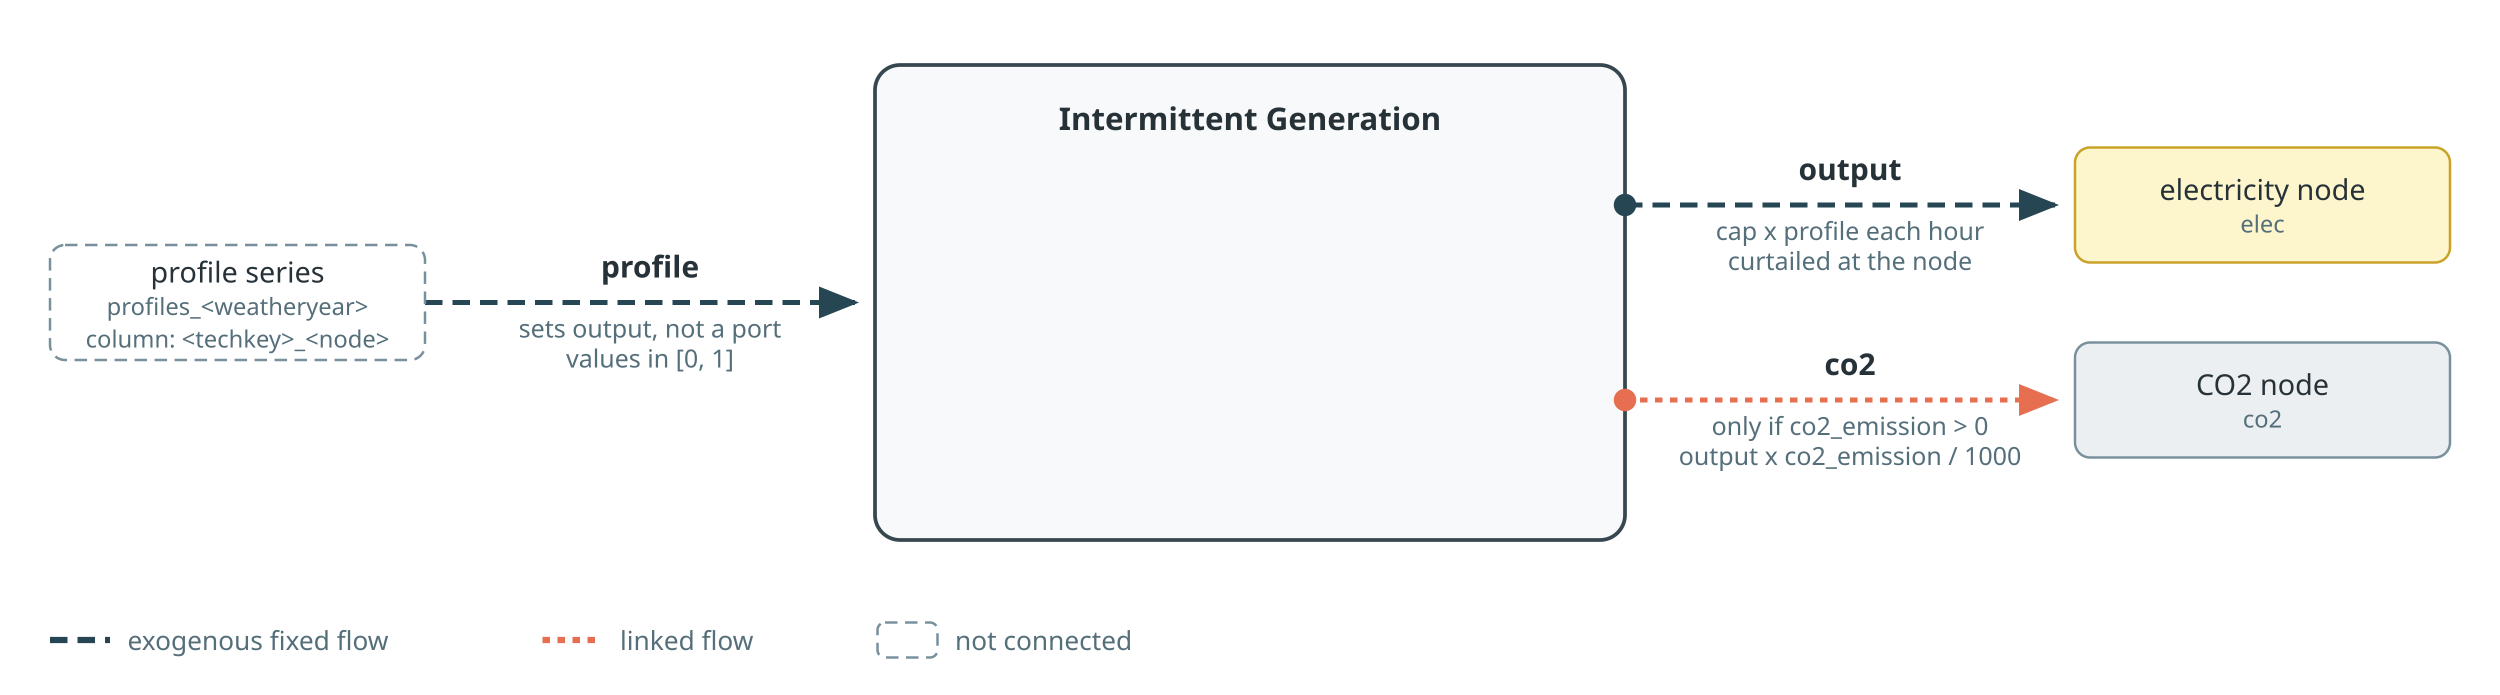
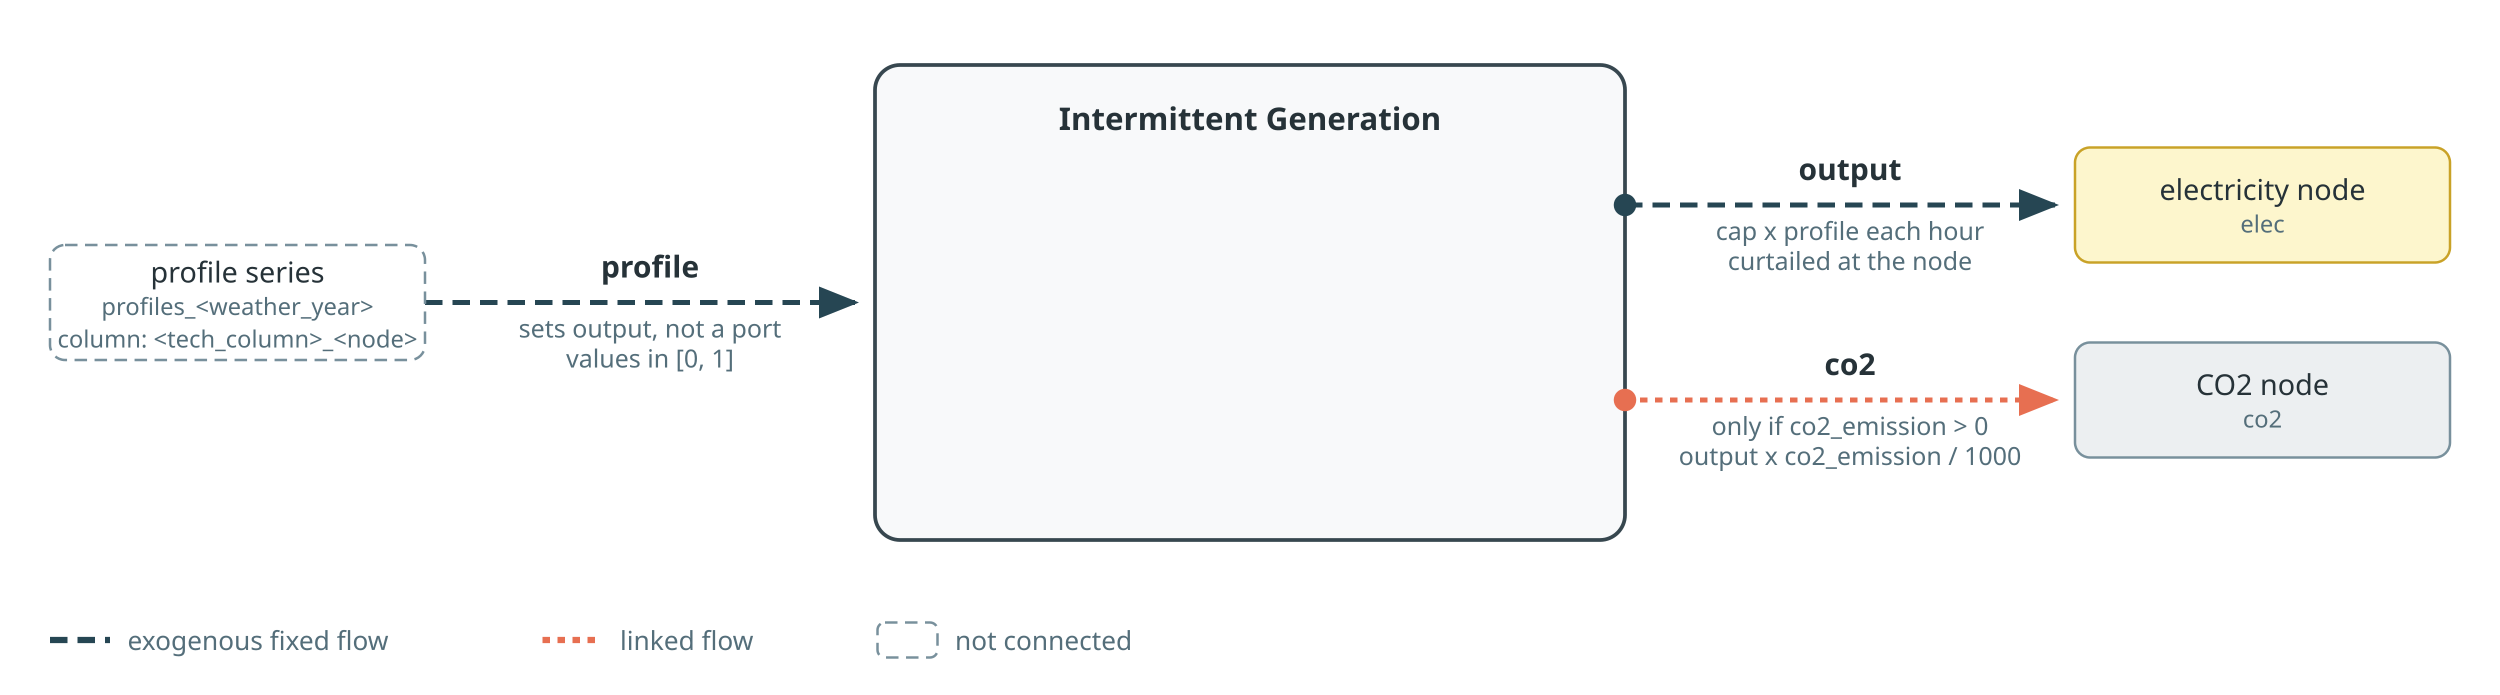
<svg xmlns="http://www.w3.org/2000/svg" width="1000" height="278" viewBox="0 0 1000 278" role="img">
  <rect width="100%" height="100%" fill="#ffffff" />
  <defs>
    <marker id="head-level" viewBox="0 0 10 8" refX="9" refY="4" markerWidth="8" markerHeight="7" orient="auto">
      <path d="M0,0 L10,4 L0,8 z" fill="#c44536" />
    </marker>
    <marker id="head-linked" viewBox="0 0 10 8" refX="9" refY="4" markerWidth="8" markerHeight="7" orient="auto">
      <path d="M0,0 L10,4 L0,8 z" fill="#e76f51" />
    </marker>
    <marker id="head-fixed" viewBox="0 0 10 8" refX="9" refY="4" markerWidth="8" markerHeight="7" orient="auto">
      <path d="M0,0 L10,4 L0,8 z" fill="#264653" />
    </marker>
    <marker id="head-free" viewBox="0 0 10 8" refX="9" refY="4" markerWidth="8" markerHeight="7" orient="auto">
      <path d="M0,0 L10,4 L0,8 z" fill="#2a9d8f" />
    </marker>
  </defs>
  <style>
    text { font-family: system-ui, sans-serif; fill: #263238; }
    .port { font-size: 12px; font-weight: 600; text-anchor: middle; }
    .note { font-size: 10px; fill: #546e7a; text-anchor: middle; }
    .noteleft { font-size: 10px; fill: #546e7a; }
    .box { font-size: 11.5px; text-anchor: middle; }
    .boxsub { font-size: 9.5px; fill: #546e7a; text-anchor: middle; }
    .chip { font-size: 9px; fill: #78909c; font-style: italic; text-anchor: middle; }
    .name { font-size: 12.5px; font-weight: 600; text-anchor: middle; }
    .legend { font-size: 10.5px; fill: #546e7a; }
</style>
  <rect x="350" y="26" width="300" height="190" rx="10" fill="#f8f9fa" stroke="#37474f" stroke-width="1.5" />
  <text class="name" x="500.0" y="52">Intermittent Generation</text>
  <line x1="170" y1="121.0" x2="342" y2="121.0" stroke="#264653" stroke-width="2" stroke-dasharray="7 4" marker-end="url(#head-fixed)" />
  <text class="port" x="260.0" y="111.0" fill="#264653">profile</text>
  <text class="note" x="260.0" y="135.0">sets output, not a port</text>
  <text class="note" x="260.0" y="147.0">values in [0, 1]</text>
  <rect x="20" y="98.0" width="150" height="46.0" rx="6" fill="#ffffff" stroke="#78909c" stroke-width="1" stroke-dasharray="5 3" />
  <text class="box" x="95.0" y="113.0">profile series</text>
-   <text class="boxsub" x="95.0" y="126.0">profiles_&lt;weatheryear&gt;</text>
-   <text class="boxsub" x="95.0" y="139.0">column: &lt;techkey&gt;_&lt;node&gt;</text>
+   <text class="boxsub" x="95.0" y="126.0">profiles_&lt;weather_year&gt;</text>
+   <text class="boxsub" x="95.0" y="139.0">column: &lt;tech_column&gt;_&lt;node&gt;</text>
  <line x1="650" y1="82.0" x2="822" y2="82.0" stroke="#264653" stroke-width="2" stroke-dasharray="7 4" marker-end="url(#head-fixed)" />
  <circle cx="650" cy="82.0" r="4.5" fill="#264653" />
  <text class="port" x="740.0" y="72.0" fill="#264653">output</text>
  <text class="note" x="740.0" y="96.0">cap x profile each hour</text>
  <text class="note" x="740.0" y="108.0">curtailed at the node</text>
  <line x1="650" y1="160.0" x2="822" y2="160.0" stroke="#e76f51" stroke-width="2" stroke-dasharray="3 3" marker-end="url(#head-linked)" />
  <circle cx="650" cy="160.0" r="4.5" fill="#e76f51" />
  <text class="port" x="740.0" y="150.0" fill="#e76f51">co2</text>
  <text class="note" x="740.0" y="174.0">only if co2_emission &gt; 0</text>
  <text class="note" x="740.0" y="186.0">output x co2_emission / 1000</text>
  <rect x="830" y="59.0" width="150" height="46.0" rx="6" fill="#fdf6cd" stroke="#c9a227" stroke-width="1" stroke-dasharray="none" />
  <text class="box" x="905.0" y="80.0">electricity node</text>
  <text class="boxsub" x="905.0" y="93.0">elec</text>
  <rect x="830" y="137.0" width="150" height="46.0" rx="6" fill="#eceff1" stroke="#78909c" stroke-width="1" stroke-dasharray="none" />
  <text class="box" x="905.0" y="158.0">CO2 node</text>
  <text class="boxsub" x="905.0" y="171.0">co2</text>
  <line x1="20" y1="256" x2="44" y2="256" stroke="#264653" stroke-width="2.5" stroke-dasharray="7 4" />
  <text class="legend" x="51" y="260">exogenous fixed flow</text>
  <line x1="217" y1="256" x2="241" y2="256" stroke="#e76f51" stroke-width="2.5" stroke-dasharray="3 3" />
  <text class="legend" x="248" y="260">linked flow</text>
  <rect x="351" y="249" width="24" height="14" rx="3" fill="#ffffff" stroke="#78909c" stroke-dasharray="5 3" />
  <text class="legend" x="382" y="260">not connected</text>
</svg>
